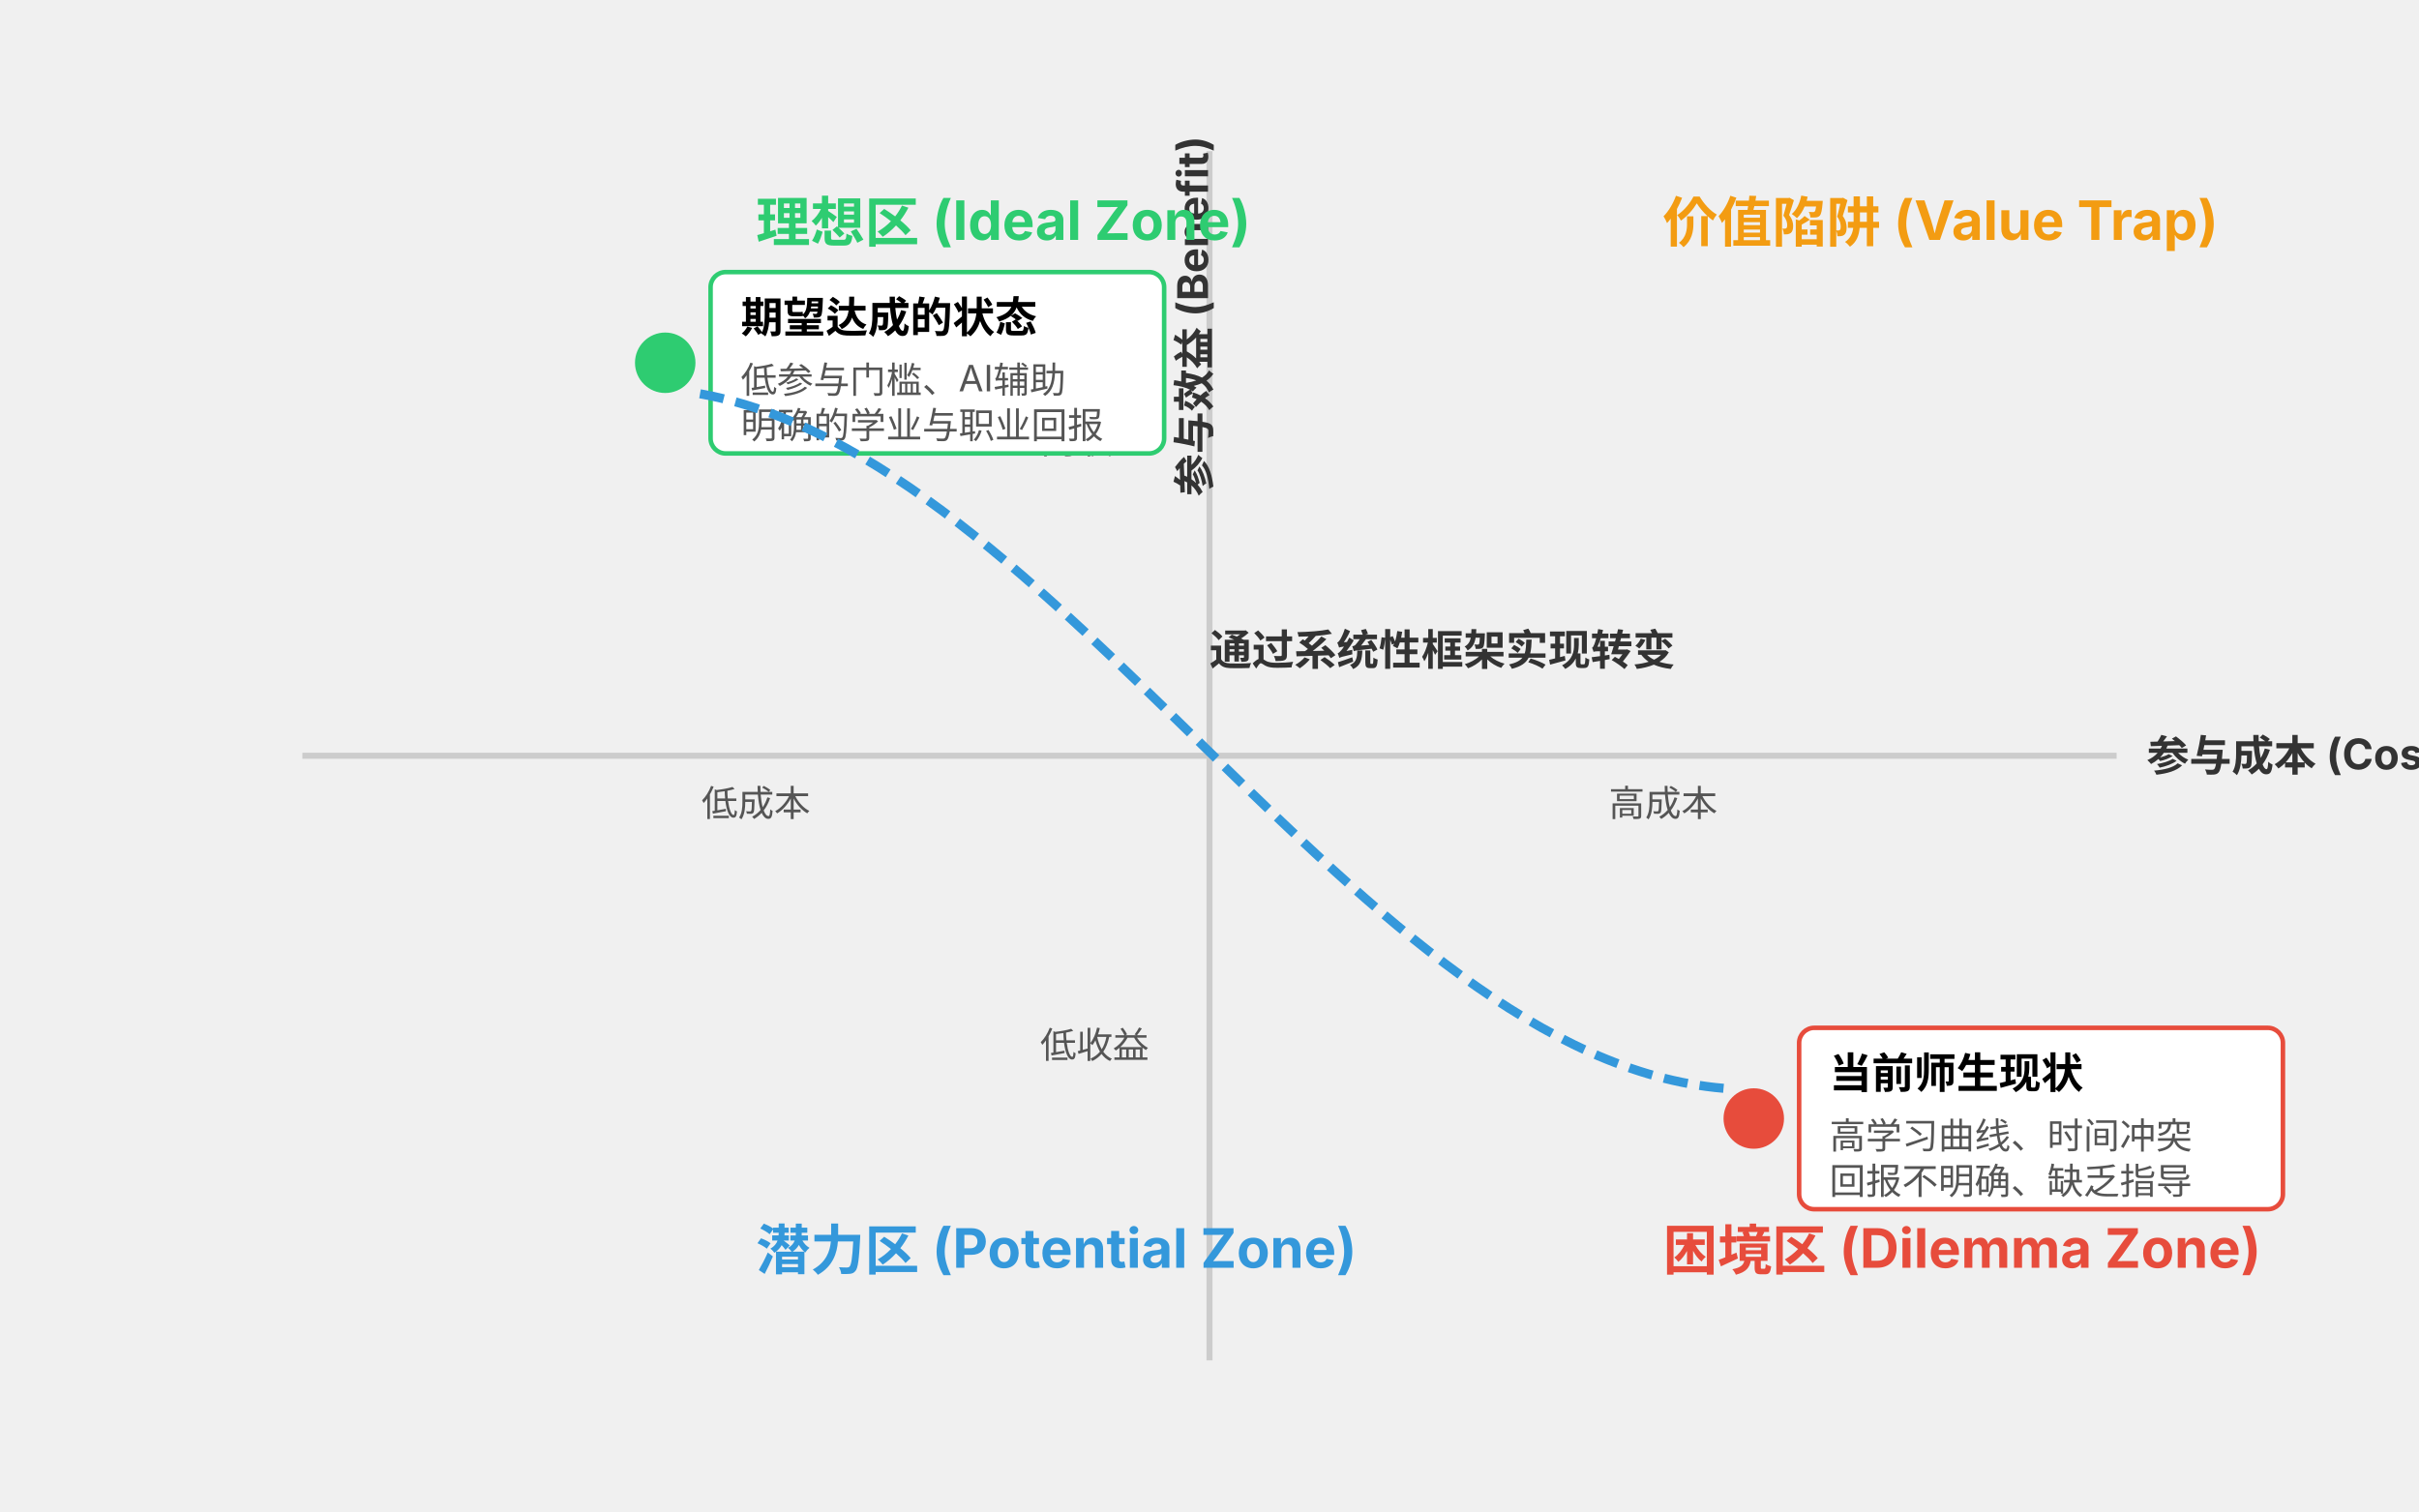
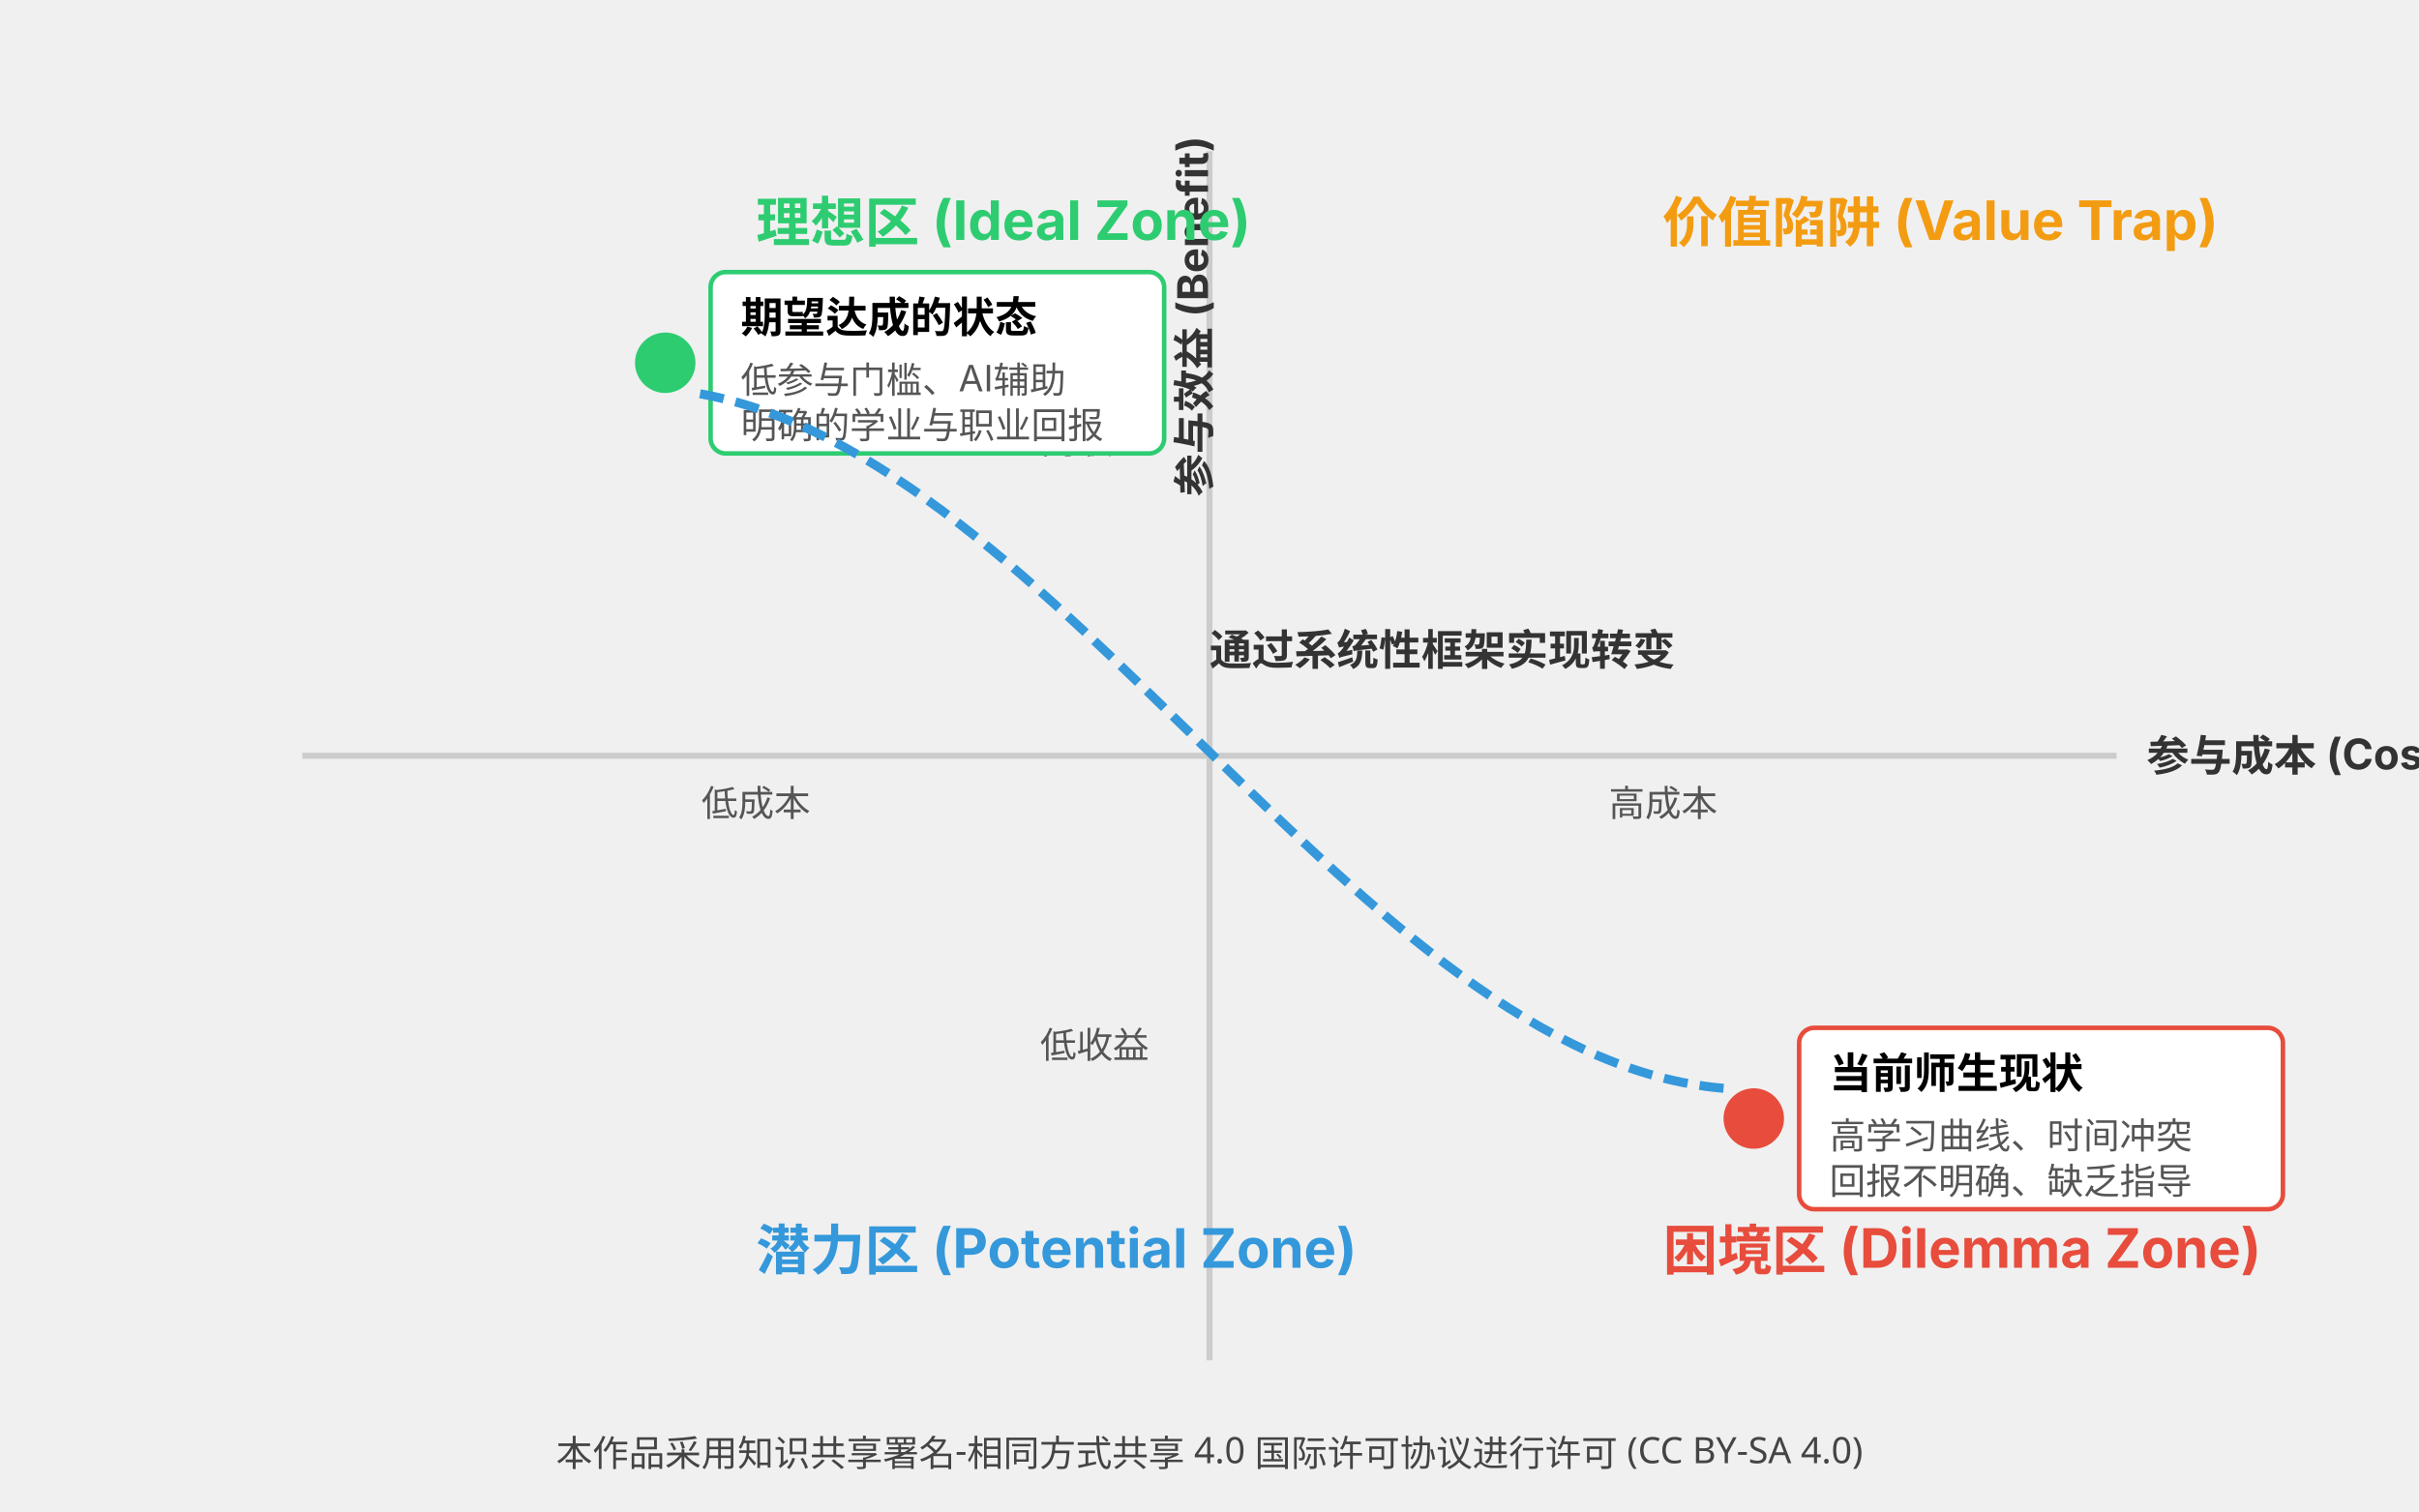
- <svg xmlns="http://www.w3.org/2000/svg" width="800" height="500" viewBox="0 0 800 500" font-family="Inter, 'Noto Sans SC', sans-serif">
+ <svg xmlns="http://www.w3.org/2000/svg" xmlns:xlink="http://www.w3.org/1999/xlink" width="800" height="500" viewBox="0 0 800 500" font-family="Inter, 'Noto Sans SC', sans-serif">
  <style>
.axis-label { font-size: 14px; font-weight: bold; fill: #333; }
.quad-label { font-size: 18px; font-weight: bold; }
.point-label { font-size: 14px; font-weight: bold; }
.item-text { font-size: 12px; fill: #555; }
.arrow { stroke: #333; stroke-width: 1.5; marker-end: url(#arrowhead); }
.line { stroke: #ccc; stroke-width: 2; }
+ .license-text { font-size: 12px; font-family: sans-serif; fill: #444; }
</style>
  <defs>
    <marker id="arrowhead" viewBox="0 0 10 10" refX="8" refY="5" markerWidth="6" markerHeight="6" orient="auto-start-reverse">
      <path d="M 0 0 L 10 5 L 0 10 z" fill="#333" />
    </marker>
  </defs>
  <line x1="100" y1="250" x2="700" y2="250" class="line" />
  <line x1="400" y1="50" x2="400" y2="450" class="line" />
  <text x="710" y="255" class="axis-label">参与成本 (Cost)</text>
  <text x="395" y="40" text-anchor="end" class="axis-label" transform="rotate(-90, 400, 40)">参与效益 (Benefit)</text>
  <text x="250" y="270" text-anchor="middle" class="item-text">低成本</text>
  <text x="550" y="270" text-anchor="middle" class="item-text">高成本</text>
  <text x="380" y="150" text-anchor="end" class="item-text">高收益</text>
  <text x="380" y="350" text-anchor="end" class="item-text">低收益</text>
  <text x="250" y="80" class="quad-label" fill="#2ECC71">理想区 (Ideal Zone)</text>
  <text x="550" y="80" class="quad-label" fill="#F39C12">价值陷阱 (Value Trap)</text>
  <text x="250" y="420" class="quad-label" fill="#3498DB">潜力区 (Potential Zone)</text>
  <text x="550" y="420" class="quad-label" fill="#E74C3C">困境区 (Dilemma Zone)</text>
  <circle cx="580" cy="370" r="10" fill="#E74C3C" />
  <rect x="595" y="340" width="160" height="60" rx="5" fill="#FFF" stroke="#E74C3C" stroke-width="1.5" />
  <text x="605" y="360" class="point-label">当前师生现状</text>
  <text x="605" y="380" class="item-text">高学习曲线、时间冲突</text>
  <text x="605" y="395" class="item-text">回报不明确、缺乏指导</text>
  <circle cx="220" cy="120" r="10" fill="#2ECC71" />
  <rect x="235" y="90" width="150" height="60" rx="5" fill="#FFF" stroke="#2ECC71" stroke-width="1.5" />
  <text x="245" y="110" class="point-label">期望达成的状态</text>
  <text x="245" y="130" class="item-text">低参与门槛、AI辅助</text>
  <text x="245" y="145" class="item-text">明确的学业与职业回报</text>
  <path d="M 570,360 C 450,350 350,150 230,130" stroke="#3498DB" stroke-width="3" stroke-dasharray="8 4" fill="none" />
  <text x="400" y="220" class="axis-label" fill="#3498DB">通过系统性框架实现转变</text>
+   <a xlink:href="http://creativecommons.org/licenses/by-sa/4.0/" target="_blank">
+     <text x="400" y="485" class="license-text" text-anchor="middle">
+     本作品采用知识共享署名-相同方式共享 4.0 国际许可协议进行许可 (CC BY-SA 4.0)
+   </text>
+   </a>
</svg>
